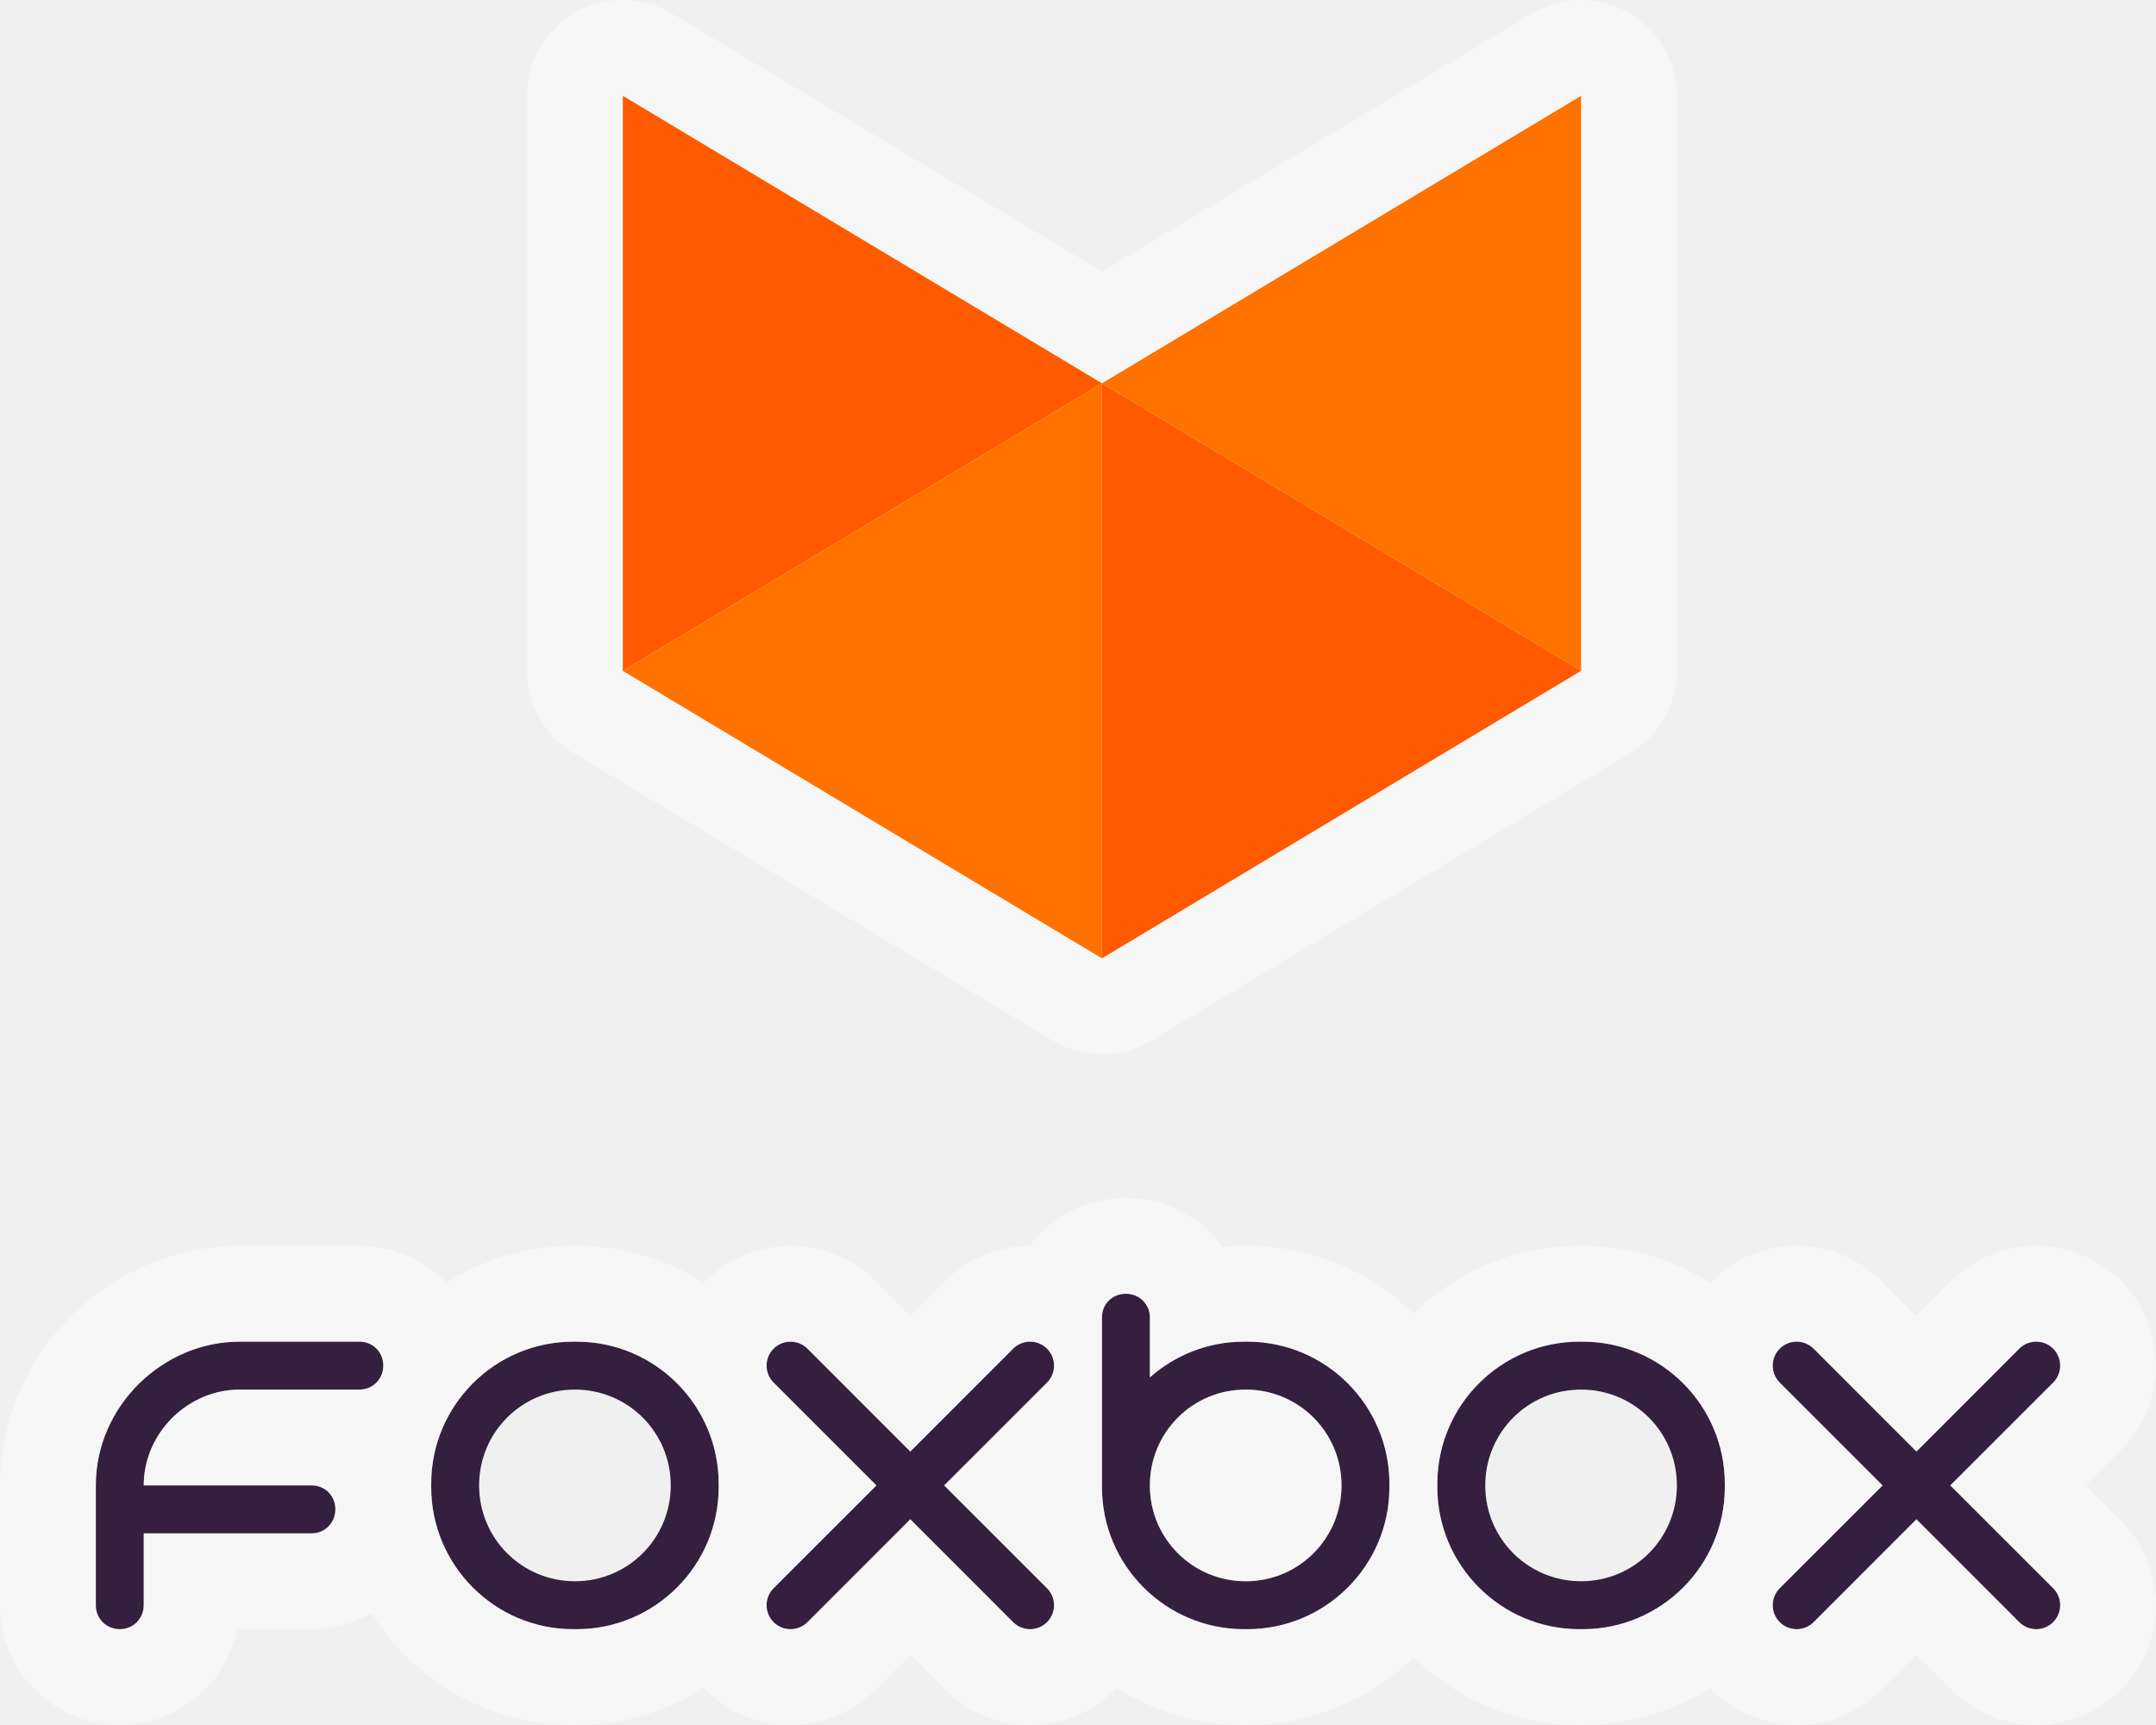
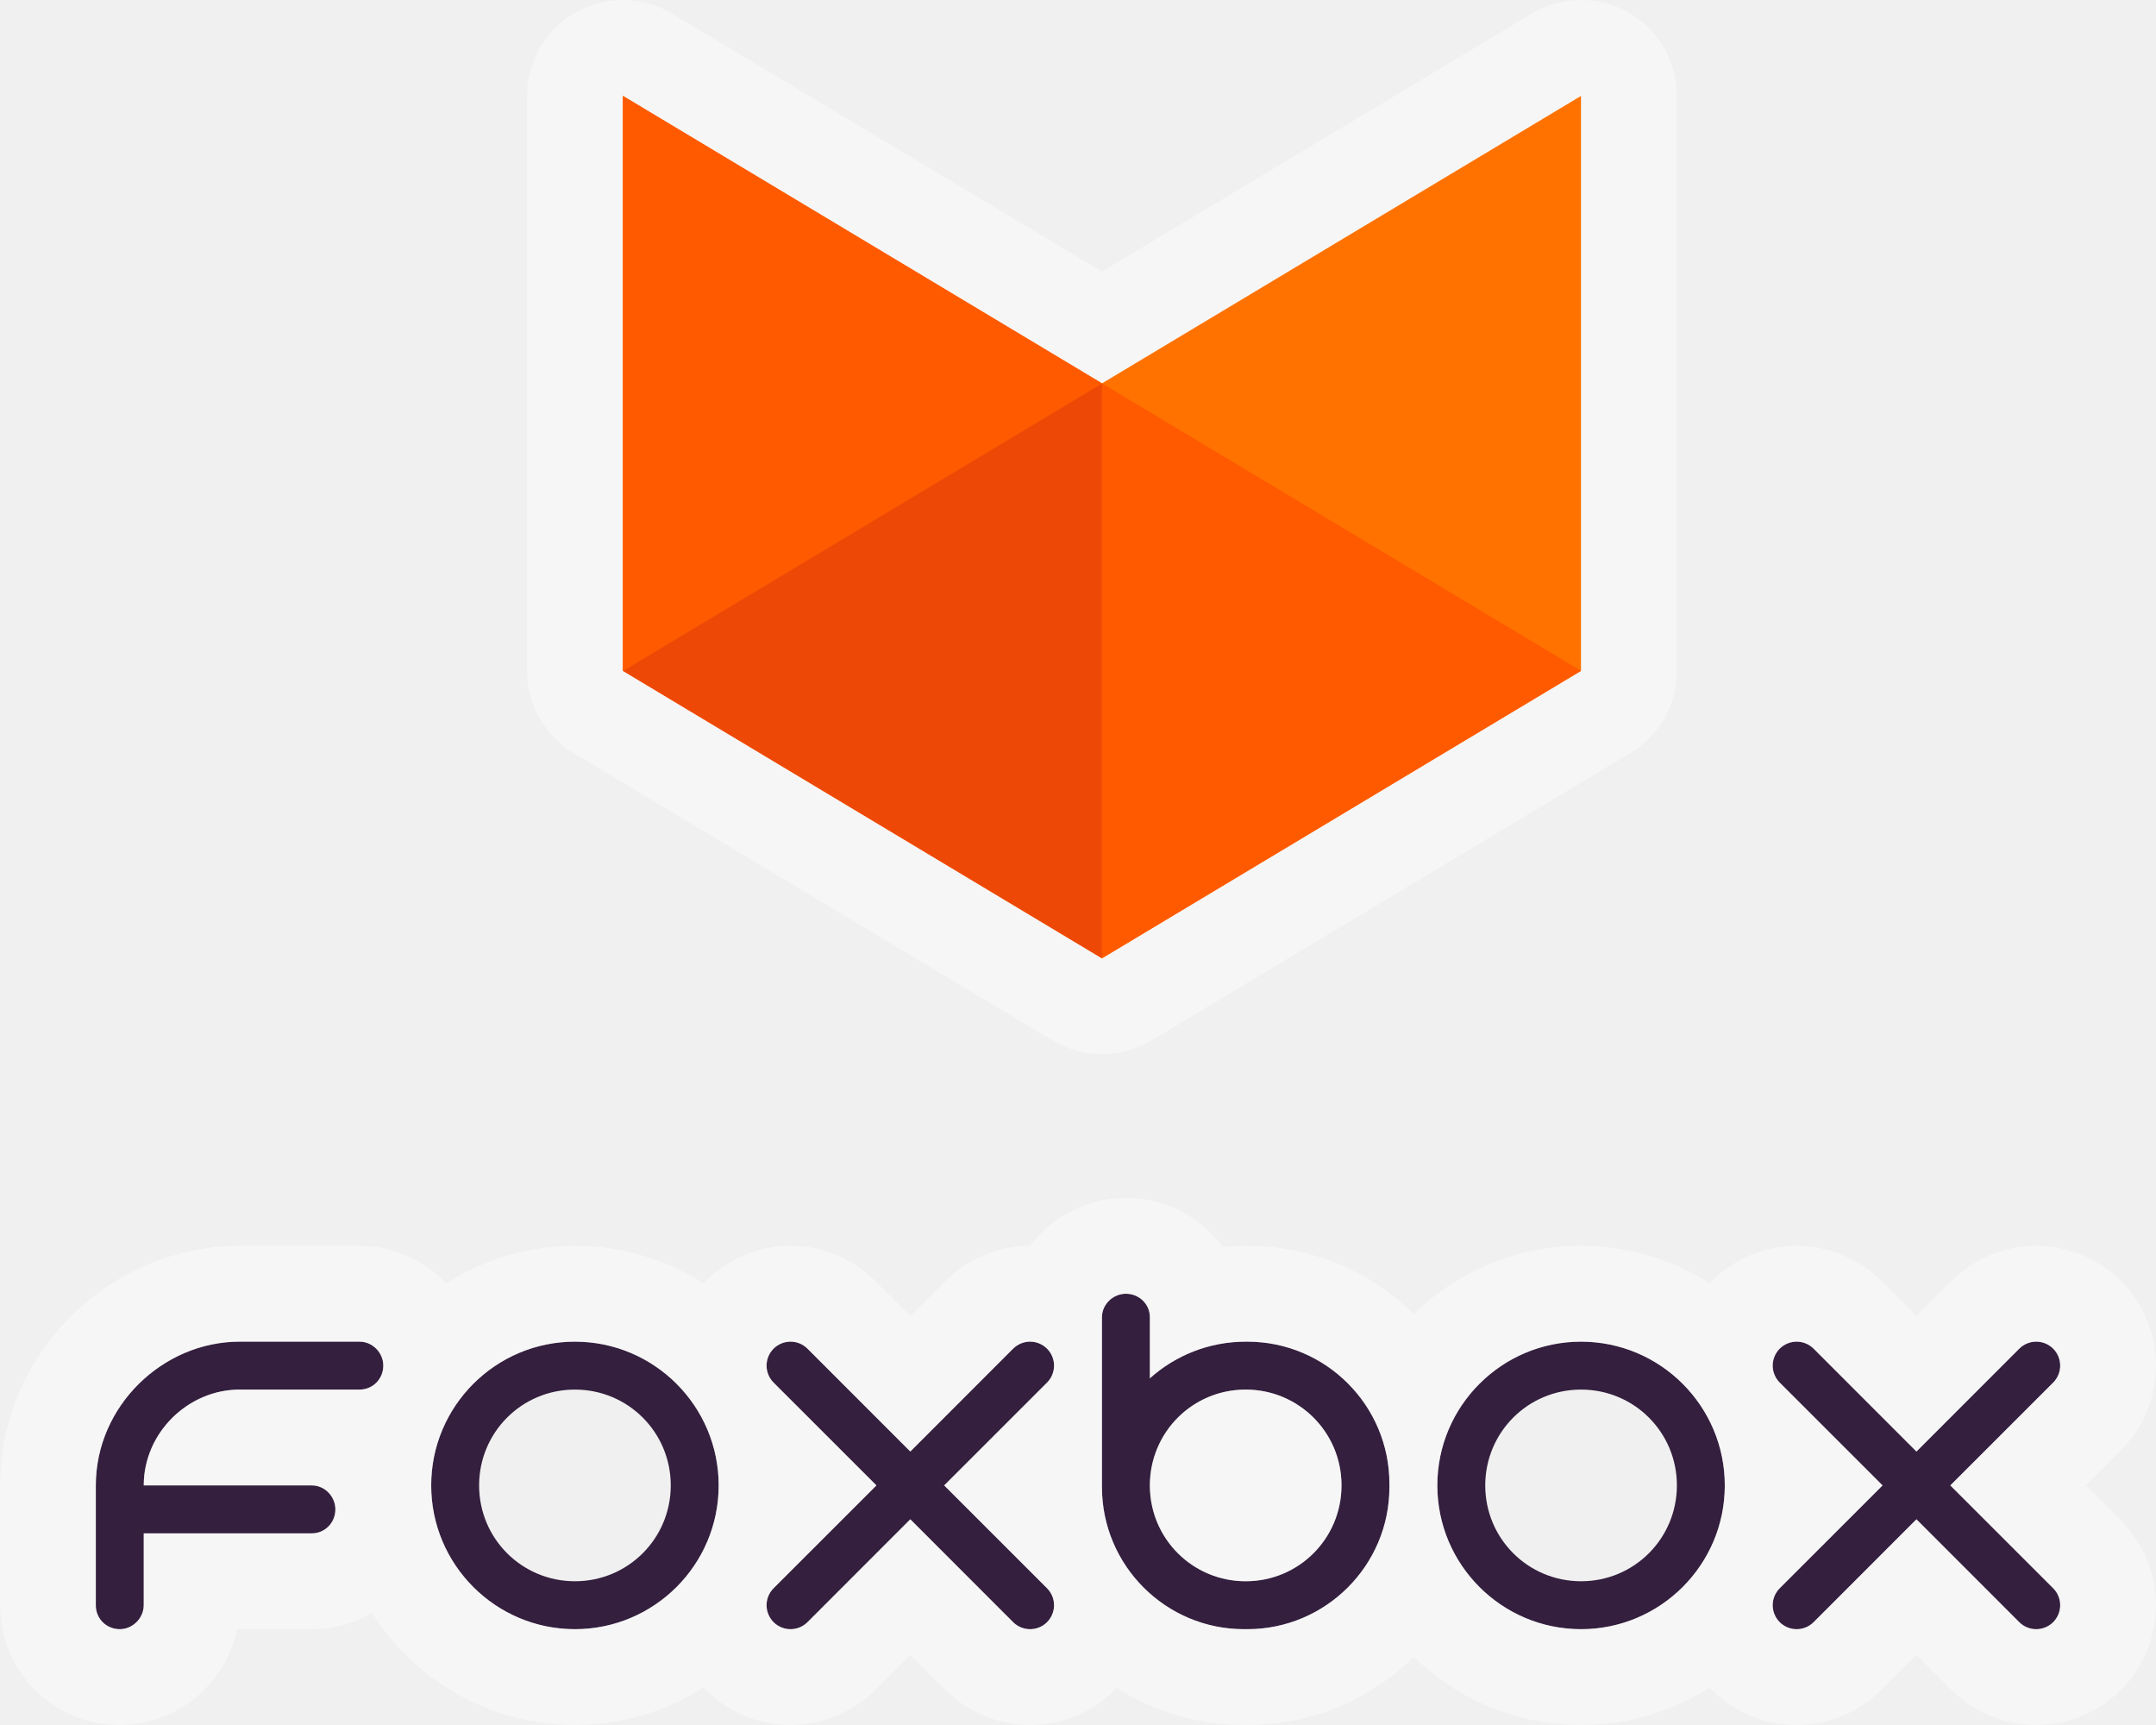
<svg xmlns="http://www.w3.org/2000/svg" xmlns:xlink="http://www.w3.org/1999/xlink" width="45px" height="36px" viewBox="0 0 45 36" version="1.1">
  <defs>
-     <polygon id="path-1" points="31 0 21 6 11 0 11 12 21 18 31 12" />
+     <polygon id="path-1" points="20 0 10 6 0 0 0 12 10 18 20 12" />
    <mask id="mask-2" maskContentUnits="userSpaceOnUse" maskUnits="objectBoundingBox" x="-2" y="-2" width="24" height="22">
-       <rect x="9" y="-2" width="24" height="22" fill="white" />
+       <rect x="-2" y="-2" width="24" height="22" fill="white" />
      <use xlink:href="#path-1" fill="black" />
    </mask>
-     <path d="M16.293,29 L14.146,26.854 C13.951,26.658 13.951,26.342 14.146,26.146 C14.342,25.951 14.658,25.951 14.854,26.146 L17,28.293 L19.146,26.146 C19.342,25.951 19.658,25.951 19.854,26.146 C20.049,26.342 20.049,26.658 19.854,26.854 L17.707,29 L19.854,31.146 C20.049,31.342 20.049,31.658 19.854,31.854 C19.658,32.049 19.342,32.049 19.146,31.854 L17,29.707 L14.854,31.854 C14.658,32.049 14.342,32.049 14.146,31.854 C13.951,31.658 13.951,31.342 14.146,31.146 L16.293,29 Z M37.293,29 L35.146,26.854 C34.951,26.658 34.951,26.342 35.146,26.146 C35.342,25.951 35.658,25.951 35.854,26.146 L38,28.293 L40.146,26.146 C40.342,25.951 40.658,25.951 40.854,26.146 C41.049,26.342 41.049,26.658 40.854,26.854 L38.707,29 L40.854,31.146 C41.049,31.342 41.049,31.658 40.854,31.854 C40.658,32.049 40.342,32.049 40.146,31.854 L38,29.707 L35.854,31.854 C35.658,32.049 35.342,32.049 35.146,31.854 C34.951,31.658 34.951,31.342 35.146,31.146 L37.293,29 Z M22,26.746 L22,25.49 C22,25.215 21.776,25 21.5,25 C21.212,25 21,25.22 21,25.49 L21,28.982 L21,29.035 C21,30.668 22.327,32 23.965,32 L24.035,32 C25.668,32 27,30.673 27,29.035 L27,28.965 C27,27.332 25.673,26 24.035,26 L23.965,26 C23.212,26 22.524,26.282 22,26.746 Z M1,30 L1,31.495 C1,31.774 0.788,32 0.5,32 C0.224,32 0,31.784 0,31.505 L0,29 C0,27.343 1.399,26 3,26 L5.505,26 C5.778,26 6,26.212 6,26.5 C6,26.776 5.784,27 5.505,27 L3,27 C1.933,27 1.001,27.893 1,29 L4.51,29 C4.78,29 5,29.212 5,29.5 C5,29.776 4.785,30 4.51,30 L1,30 Z M28,28.965 C28,27.327 29.332,26 30.965,26 L31.035,26 C32.673,26 34,27.332 34,28.965 L34,29.035 C34,30.673 32.668,32 31.035,32 L30.965,32 C29.327,32 28,30.668 28,29.035 L28,28.965 Z M29,29 C29,27.895 29.888,27 31,27 C32.105,27 33,27.888 33,29 C33,30.105 32.112,31 31,31 C29.895,31 29,30.112 29,29 Z M22,29 C22,27.895 22.888,27 24,27 C25.105,27 26,27.888 26,29 C26,30.105 25.112,31 24,31 C22.895,31 22,30.112 22,29 Z M7,28.965 C7,27.327 8.332,26 9.965,26 L10.035,26 C11.673,26 13,27.332 13,28.965 L13,29.035 C13,30.673 11.668,32 10.035,32 L9.965,32 C8.327,32 7,30.668 7,29.035 L7,28.965 Z M8,29 C8,27.895 8.888,27 10,27 C11.105,27 12,27.888 12,29 C12,30.105 11.112,31 10,31 C8.895,31 8,30.112 8,29 Z" id="path-3" />
+     <path d="M16.293,29 L14.146,26.854 C13.951,26.658 13.951,26.342 14.146,26.146 C14.342,25.951 14.658,25.951 14.854,26.146 L17,28.293 L19.146,26.146 C19.342,25.951 19.658,25.951 19.854,26.146 C20.049,26.342 20.049,26.658 19.854,26.854 L17.707,29 L19.854,31.146 C20.049,31.342 20.049,31.658 19.854,31.854 C19.658,32.049 19.342,32.049 19.146,31.854 L17,29.707 L14.854,31.854 C14.658,32.049 14.342,32.049 14.146,31.854 C13.951,31.658 13.951,31.342 14.146,31.146 L16.293,29 Z M37.293,29 L35.146,26.854 C34.951,26.658 34.951,26.342 35.146,26.146 C35.342,25.951 35.658,25.951 35.854,26.146 L38,28.293 L40.146,26.146 C40.342,25.951 40.658,25.951 40.854,26.146 C41.049,26.342 41.049,26.658 40.854,26.854 L38.707,29 L40.854,31.146 C41.049,31.342 41.049,31.658 40.854,31.854 C40.658,32.049 40.342,32.049 40.146,31.854 L38,29.707 L35.854,31.854 C35.658,32.049 35.342,32.049 35.146,31.854 C34.951,31.658 34.951,31.342 35.146,31.146 L37.293,29 Z M22,26.765 L22,25.49 C22,25.215 21.776,25 21.5,25 C21.232,25 21,25.22 21,25.49 L21,29 L21,29.035 C21,30.668 22.327,32 23.965,32 L24.035,32 C25.668,32 27,30.673 27,29.035 L27,28.965 C27,27.332 25.673,26 24.035,26 L24,26 C23.233,26 22.531,26.289 22,26.765 Z M1,30 L1,31.495 C1,31.774 0.768,32 0.5,32 C0.224,32 0,31.784 0,31.505 L0,29 C0,27.343 1.399,26 3,26 L5.505,26 C5.778,26 6,26.232 6,26.5 C6,26.776 5.784,27 5.505,27 L3,27 C1.933,27 1.001,27.893 1,29 L4.51,29 C4.78,29 5,29.232 5,29.5 C5,29.776 4.785,30 4.51,30 L1,30 Z M28,29 C28,27.343 29.347,26 31,26 C32.657,26 34,27.347 34,29 C34,30.657 32.653,32 31,32 C29.343,32 28,30.653 28,29 Z M29,29 C29,27.895 29.888,27 31,27 C32.105,27 33,27.888 33,29 C33,30.105 32.112,31 31,31 C29.895,31 29,30.112 29,29 Z M22,29 C22,27.895 22.888,27 24,27 C25.105,27 26,27.888 26,29 C26,30.105 25.112,31 24,31 C22.895,31 22,30.112 22,29 Z M7,29 C7,27.343 8.347,26 10,26 C11.657,26 13,27.347 13,29 C13,30.657 11.653,32 10,32 C8.343,32 7,30.653 7,29 Z M8,29 C8,27.895 8.888,27 10,27 C11.105,27 12,27.888 12,29 C12,30.105 11.112,31 10,31 C8.895,31 8,30.112 8,29 Z" id="path-3" />
    <mask id="mask-4" maskContentUnits="userSpaceOnUse" maskUnits="objectBoundingBox" x="-2" y="-2" width="45" height="11">
      <rect x="-2" y="23" width="45" height="11" fill="white" />
      <use xlink:href="#path-3" fill="black" />
    </mask>
  </defs>
-   <g id="Logo-exploration" stroke="none" stroke-width="1" fill="none" fill-rule="evenodd">
-     <g id="Artboard-4" transform="translate(-357, -108)">
-       <g id="Group-2" transform="translate(359, 110)">
-         <g id="Group">
-           <g id="Group-4">
-             <g id="Group-3">
-               <g id="Group-5">
-                 <use id="Rectangle-15" stroke="#FFFFFF" mask="url(#mask-2)" stroke-width="4" stroke-linecap="round" stroke-linejoin="round" opacity="0.4" xlink:href="#path-1" />
-                 <polygon id="Rectangle-15" fill="#FF5A00" points="21 6 31 12 21 18" />
-                 <polygon id="Rectangle-15" fill="#FF5A00" points="11 0 21 6 11 12" />
-                 <polygon id="Rectangle-15" fill="#FF7200" points="21 6 11 12 21 18" />
-                 <polygon id="Rectangle-15" fill="#FF7200" points="31 0 21 6 31 12" />
-                 <g id="Combined-Shape">
-                   <use fill="#341F3E" fill-rule="evenodd" xlink:href="#path-3" />
-                   <use stroke-opacity="0.4" stroke="#FFFFFF" mask="url(#mask-4)" stroke-width="4" stroke-linejoin="bevel" xlink:href="#path-3" />
-                 </g>
-               </g>
-             </g>
+   <g id="Screens-v2" stroke="none" stroke-width="1" fill="none" fill-rule="evenodd">
+     <g id="Splash-Copy" transform="translate(-153, -533)">
+       <g id="Group-2" transform="translate(155, 535)">
+         <g id="Group" transform="translate(11, 0)">
+           <g id="Rectangle-15">
+             <use fill="#FF7200" fill-rule="evenodd" xlink:href="#path-1" />
+             <use stroke-opacity="0.4" stroke="#FFFFFF" mask="url(#mask-2)" stroke-width="4" stroke-linecap="round" stroke-linejoin="round" xlink:href="#path-1" />
          </g>
+           <polygon id="Rectangle-15" fill="#FF5A00" points="10 6 20 12 10 18" />
+           <polygon id="Rectangle-15" fill="#EE4807" points="10 6 0 12 10 18" />
+           <polygon id="Rectangle-15" fill="#FF5A00" points="0 0 10 6 0 12" />
+         </g>
+         <g id="Combined-Shape">
+           <use fill="#341F3E" fill-rule="evenodd" xlink:href="#path-3" />
+           <use stroke-opacity="0.4" stroke="#FFFFFF" mask="url(#mask-4)" stroke-width="4" stroke-linejoin="bevel" xlink:href="#path-3" />
        </g>
      </g>
    </g>
  </g>
</svg>
